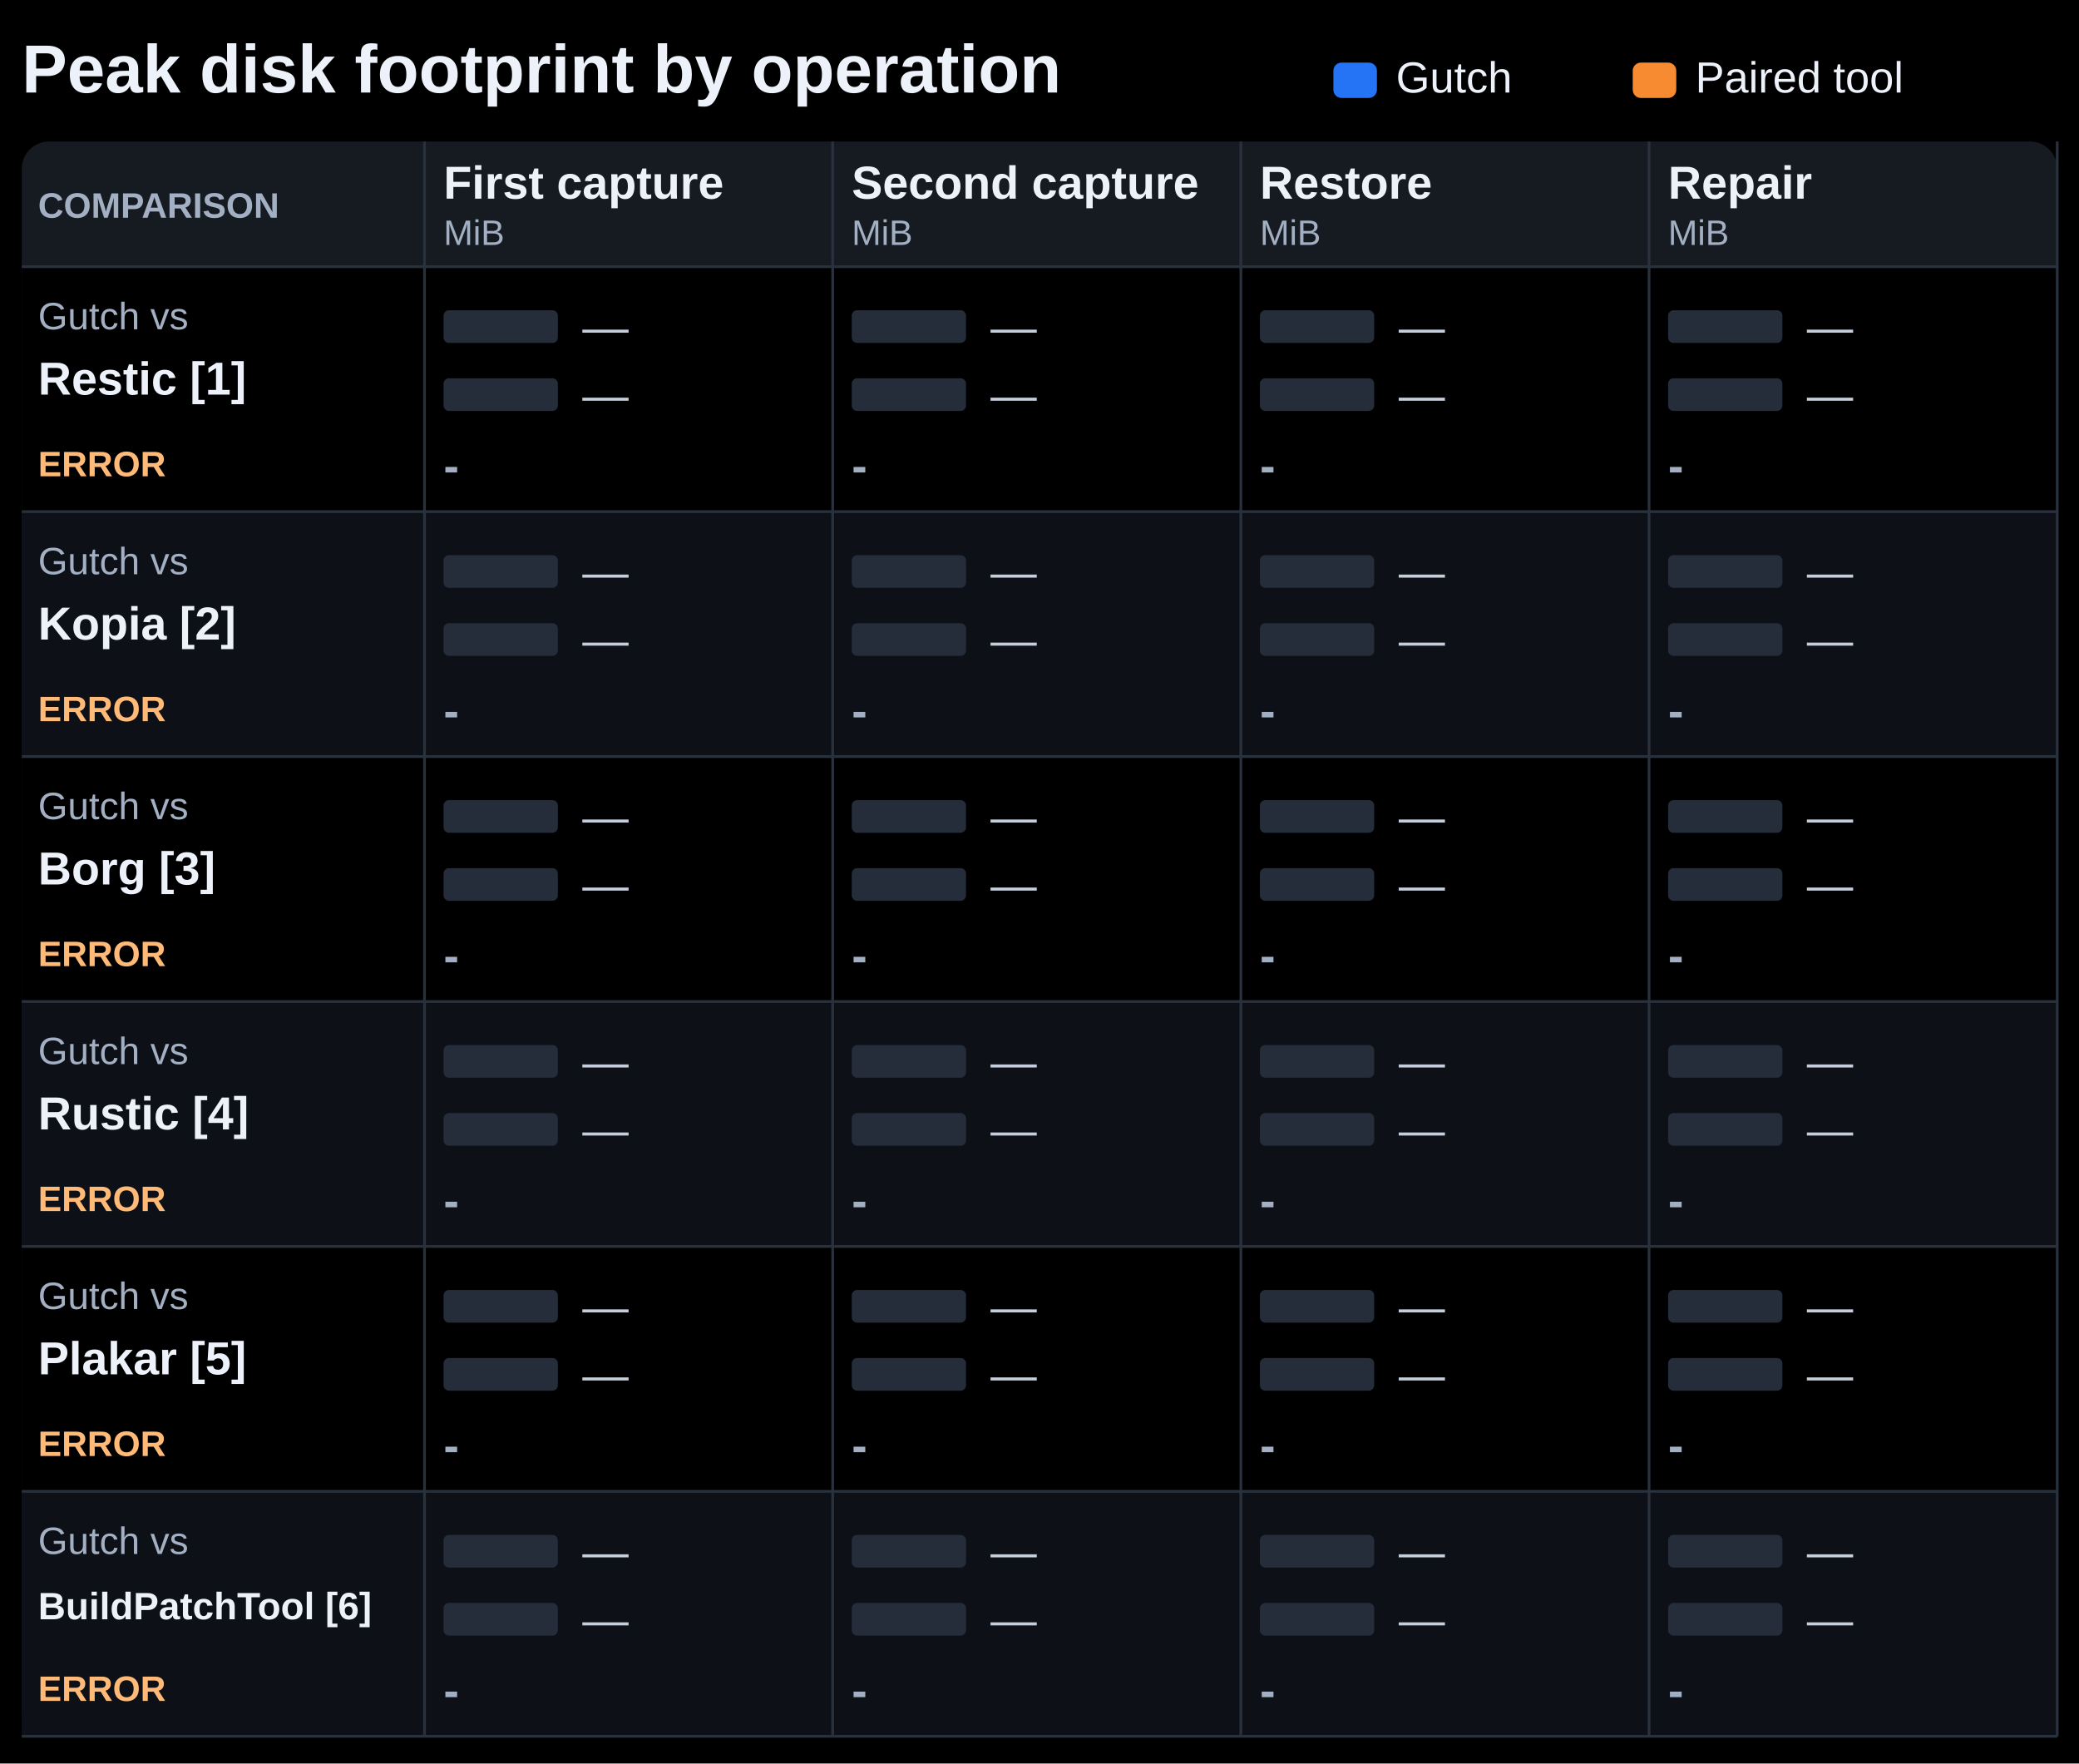
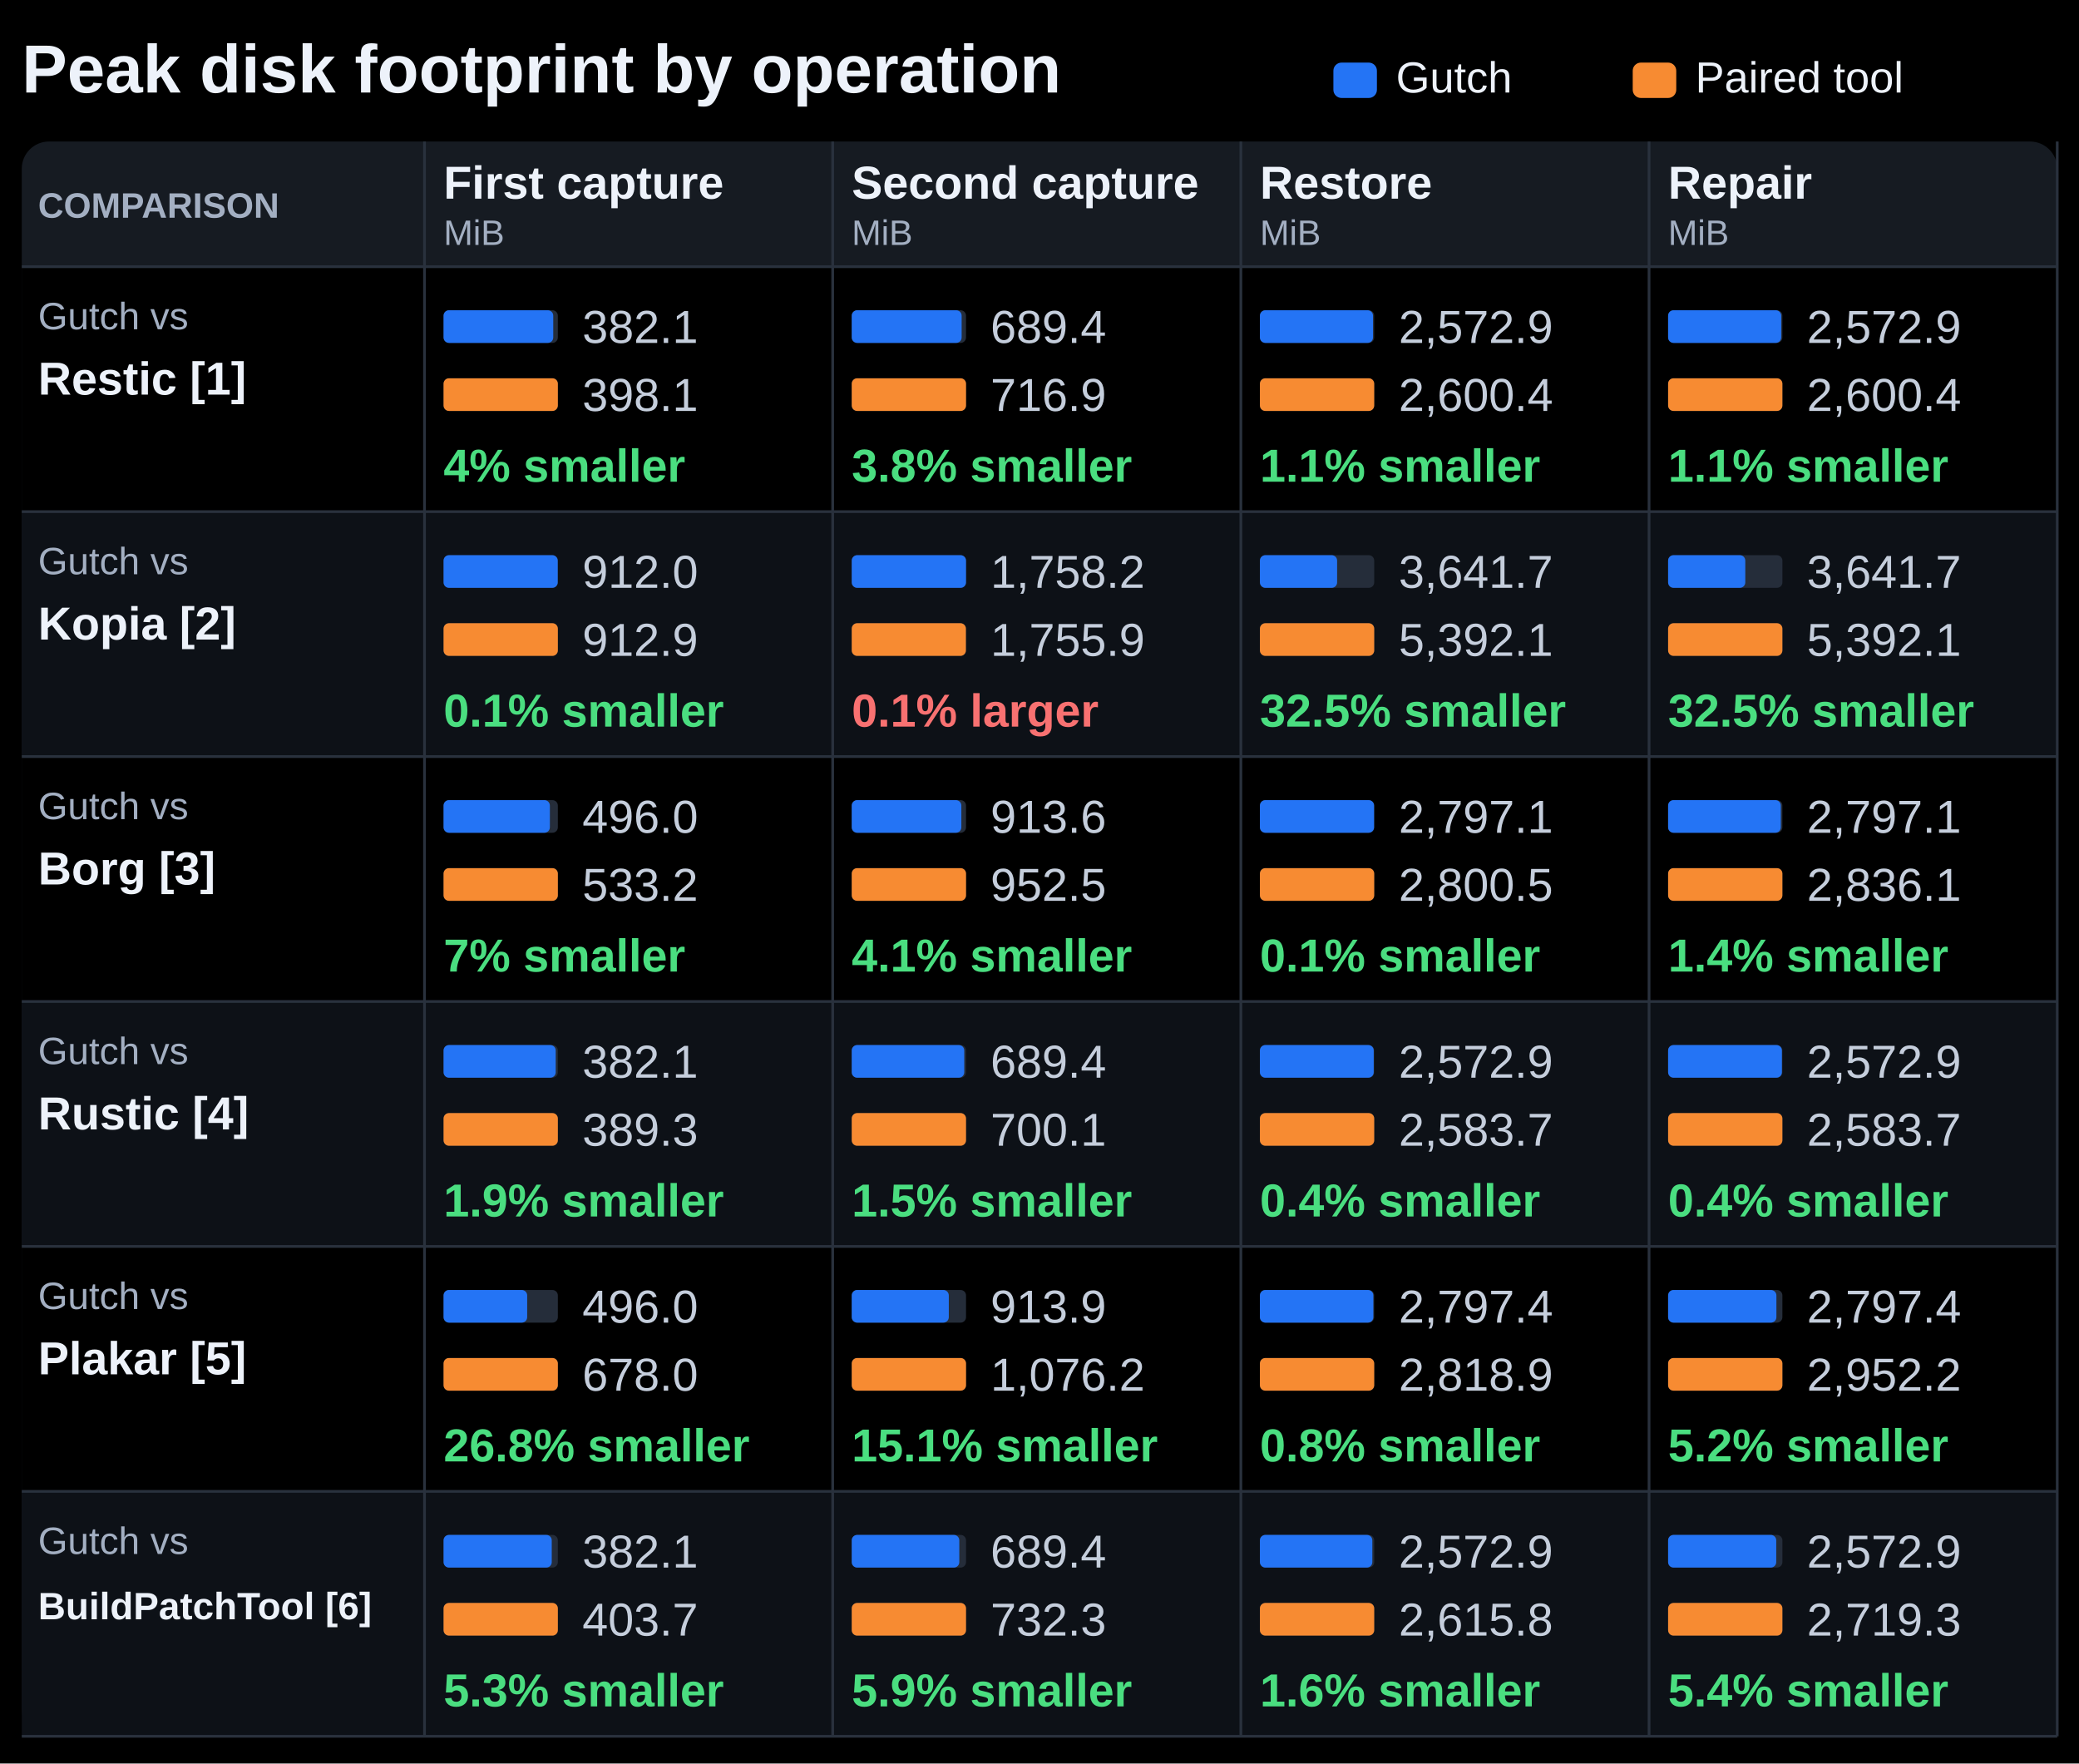
<svg xmlns="http://www.w3.org/2000/svg" width="764" height="648" viewBox="0 0 764 648" role="img" aria-labelledby="title description">
  <rect width="764" height="648" fill="#000000" />
  <g font-family="Segoe UI, Arial, sans-serif" fill="#edf2fa">
    <text x="8" y="34" font-size="25" font-weight="700" fill="#edf2fa" text-anchor="start">Peak disk footprint by operation</text>
    <rect x="490" y="23" width="16.00" height="13" rx="3" fill="#2474f5" />
    <text x="513" y="34" font-size="16" font-weight="400" fill="#edf2fa" text-anchor="start">Gutch</text>
    <rect x="600" y="23" width="16.00" height="13" rx="3" fill="#f78b32" />
    <text x="623" y="34" font-size="16" font-weight="400" fill="#edf2fa" text-anchor="start">Paired tool</text>
    <rect x="8" y="52" width="748.00" height="586" rx="10" fill="#161b22" />
    <text x="14" y="80" font-size="13" font-weight="700" fill="#a3afc2" text-anchor="start">COMPARISON</text>
    <text x="163" y="73" font-size="17" font-weight="650" fill="#edf2fa" text-anchor="start">First capture</text>
    <text x="163" y="90" font-size="13" font-weight="400" fill="#a3afc2" text-anchor="start">MiB</text>
    <text x="313" y="73" font-size="17" font-weight="650" fill="#edf2fa" text-anchor="start">Second capture</text>
    <text x="313" y="90" font-size="13" font-weight="400" fill="#a3afc2" text-anchor="start">MiB</text>
    <text x="463" y="73" font-size="17" font-weight="650" fill="#edf2fa" text-anchor="start">Restore</text>
    <text x="463" y="90" font-size="13" font-weight="400" fill="#a3afc2" text-anchor="start">MiB</text>
    <text x="613" y="73" font-size="17" font-weight="650" fill="#edf2fa" text-anchor="start">Repair</text>
    <text x="613" y="90" font-size="13" font-weight="400" fill="#a3afc2" text-anchor="start">MiB</text>
    <rect x="8" y="98" width="748.00" height="90" rx="0" fill="#000000" />
    <path d="M8 98H756" stroke="#29313d" />
    <text x="14" y="121" font-size="14" font-weight="400" fill="#a3afc2" text-anchor="start">Gutch vs</text>
    <text x="14" y="145" font-size="17" font-weight="650" fill="#edf2fa" text-anchor="start">Restic [1]</text>
-     <text x="14" y="175" font-size="13" font-weight="650" fill="#ffba78" text-anchor="start">ERROR</text>
    <rect x="163" y="114" width="42.00" height="12" rx="2" fill="#252d3a" />
-     <text x="214" y="126" font-size="17" font-weight="400" fill="#c5cedc" text-anchor="start">—</text>
+     <rect x="163" y="114" width="40.31" height="12" rx="2" fill="#2474f5" />
+     <text x="214" y="126" font-size="17" font-weight="400" fill="#c5cedc" text-anchor="start">382.1</text>
    <rect x="163" y="139" width="42.00" height="12" rx="2" fill="#252d3a" />
-     <text x="214" y="151" font-size="17" font-weight="400" fill="#c5cedc" text-anchor="start">—</text>
-     <text x="163" y="177" font-size="17" font-weight="700" fill="#a3afc2" text-anchor="start">-</text>
+     <rect x="163" y="139" width="42.00" height="12" rx="2" fill="#f78b32" />
+     <text x="214" y="151" font-size="17" font-weight="400" fill="#c5cedc" text-anchor="start">398.1</text>
+     <text x="163" y="177" font-size="17" font-weight="700" fill="#4ade80" text-anchor="start">4% smaller</text>
    <rect x="313" y="114" width="42.00" height="12" rx="2" fill="#252d3a" />
-     <text x="364" y="126" font-size="17" font-weight="400" fill="#c5cedc" text-anchor="start">—</text>
+     <rect x="313" y="114" width="40.39" height="12" rx="2" fill="#2474f5" />
+     <text x="364" y="126" font-size="17" font-weight="400" fill="#c5cedc" text-anchor="start">689.4</text>
    <rect x="313" y="139" width="42.00" height="12" rx="2" fill="#252d3a" />
-     <text x="364" y="151" font-size="17" font-weight="400" fill="#c5cedc" text-anchor="start">—</text>
-     <text x="313" y="177" font-size="17" font-weight="700" fill="#a3afc2" text-anchor="start">-</text>
+     <rect x="313" y="139" width="42.00" height="12" rx="2" fill="#f78b32" />
+     <text x="364" y="151" font-size="17" font-weight="400" fill="#c5cedc" text-anchor="start">716.9</text>
+     <text x="313" y="177" font-size="17" font-weight="700" fill="#4ade80" text-anchor="start">3.8% smaller</text>
    <rect x="463" y="114" width="42.00" height="12" rx="2" fill="#252d3a" />
-     <text x="514" y="126" font-size="17" font-weight="400" fill="#c5cedc" text-anchor="start">—</text>
+     <rect x="463" y="114" width="41.56" height="12" rx="2" fill="#2474f5" />
+     <text x="514" y="126" font-size="17" font-weight="400" fill="#c5cedc" text-anchor="start">2,572.9</text>
    <rect x="463" y="139" width="42.00" height="12" rx="2" fill="#252d3a" />
-     <text x="514" y="151" font-size="17" font-weight="400" fill="#c5cedc" text-anchor="start">—</text>
-     <text x="463" y="177" font-size="17" font-weight="700" fill="#a3afc2" text-anchor="start">-</text>
+     <rect x="463" y="139" width="42.00" height="12" rx="2" fill="#f78b32" />
+     <text x="514" y="151" font-size="17" font-weight="400" fill="#c5cedc" text-anchor="start">2,600.4</text>
+     <text x="463" y="177" font-size="17" font-weight="700" fill="#4ade80" text-anchor="start">1.1% smaller</text>
    <rect x="613" y="114" width="42.00" height="12" rx="2" fill="#252d3a" />
-     <text x="664" y="126" font-size="17" font-weight="400" fill="#c5cedc" text-anchor="start">—</text>
+     <rect x="613" y="114" width="41.56" height="12" rx="2" fill="#2474f5" />
+     <text x="664" y="126" font-size="17" font-weight="400" fill="#c5cedc" text-anchor="start">2,572.9</text>
    <rect x="613" y="139" width="42.00" height="12" rx="2" fill="#252d3a" />
-     <text x="664" y="151" font-size="17" font-weight="400" fill="#c5cedc" text-anchor="start">—</text>
-     <text x="613" y="177" font-size="17" font-weight="700" fill="#a3afc2" text-anchor="start">-</text>
+     <rect x="613" y="139" width="42.00" height="12" rx="2" fill="#f78b32" />
+     <text x="664" y="151" font-size="17" font-weight="400" fill="#c5cedc" text-anchor="start">2,600.4</text>
+     <text x="613" y="177" font-size="17" font-weight="700" fill="#4ade80" text-anchor="start">1.1% smaller</text>
    <rect x="8" y="188" width="748.00" height="90" rx="0" fill="#0d1117" />
    <path d="M8 188H756" stroke="#29313d" />
    <text x="14" y="211" font-size="14" font-weight="400" fill="#a3afc2" text-anchor="start">Gutch vs</text>
    <text x="14" y="235" font-size="17" font-weight="650" fill="#edf2fa" text-anchor="start">Kopia [2]</text>
-     <text x="14" y="265" font-size="13" font-weight="650" fill="#ffba78" text-anchor="start">ERROR</text>
    <rect x="163" y="204" width="42.00" height="12" rx="2" fill="#252d3a" />
-     <text x="214" y="216" font-size="17" font-weight="400" fill="#c5cedc" text-anchor="start">—</text>
+     <rect x="163" y="204" width="41.96" height="12" rx="2" fill="#2474f5" />
+     <text x="214" y="216" font-size="17" font-weight="400" fill="#c5cedc" text-anchor="start">912.0</text>
    <rect x="163" y="229" width="42.00" height="12" rx="2" fill="#252d3a" />
-     <text x="214" y="241" font-size="17" font-weight="400" fill="#c5cedc" text-anchor="start">—</text>
-     <text x="163" y="267" font-size="17" font-weight="700" fill="#a3afc2" text-anchor="start">-</text>
+     <rect x="163" y="229" width="42.00" height="12" rx="2" fill="#f78b32" />
+     <text x="214" y="241" font-size="17" font-weight="400" fill="#c5cedc" text-anchor="start">912.9</text>
+     <text x="163" y="267" font-size="17" font-weight="700" fill="#4ade80" text-anchor="start">0.1% smaller</text>
    <rect x="313" y="204" width="42.00" height="12" rx="2" fill="#252d3a" />
-     <text x="364" y="216" font-size="17" font-weight="400" fill="#c5cedc" text-anchor="start">—</text>
+     <rect x="313" y="204" width="42.00" height="12" rx="2" fill="#2474f5" />
+     <text x="364" y="216" font-size="17" font-weight="400" fill="#c5cedc" text-anchor="start">1,758.2</text>
    <rect x="313" y="229" width="42.00" height="12" rx="2" fill="#252d3a" />
-     <text x="364" y="241" font-size="17" font-weight="400" fill="#c5cedc" text-anchor="start">—</text>
-     <text x="313" y="267" font-size="17" font-weight="700" fill="#a3afc2" text-anchor="start">-</text>
+     <rect x="313" y="229" width="41.95" height="12" rx="2" fill="#f78b32" />
+     <text x="364" y="241" font-size="17" font-weight="400" fill="#c5cedc" text-anchor="start">1,755.9</text>
+     <text x="313" y="267" font-size="17" font-weight="700" fill="#f87171" text-anchor="start">0.1% larger</text>
    <rect x="463" y="204" width="42.00" height="12" rx="2" fill="#252d3a" />
-     <text x="514" y="216" font-size="17" font-weight="400" fill="#c5cedc" text-anchor="start">—</text>
+     <rect x="463" y="204" width="28.37" height="12" rx="2" fill="#2474f5" />
+     <text x="514" y="216" font-size="17" font-weight="400" fill="#c5cedc" text-anchor="start">3,641.7</text>
    <rect x="463" y="229" width="42.00" height="12" rx="2" fill="#252d3a" />
-     <text x="514" y="241" font-size="17" font-weight="400" fill="#c5cedc" text-anchor="start">—</text>
-     <text x="463" y="267" font-size="17" font-weight="700" fill="#a3afc2" text-anchor="start">-</text>
+     <rect x="463" y="229" width="42.00" height="12" rx="2" fill="#f78b32" />
+     <text x="514" y="241" font-size="17" font-weight="400" fill="#c5cedc" text-anchor="start">5,392.1</text>
+     <text x="463" y="267" font-size="17" font-weight="700" fill="#4ade80" text-anchor="start">32.5% smaller</text>
    <rect x="613" y="204" width="42.00" height="12" rx="2" fill="#252d3a" />
-     <text x="664" y="216" font-size="17" font-weight="400" fill="#c5cedc" text-anchor="start">—</text>
+     <rect x="613" y="204" width="28.37" height="12" rx="2" fill="#2474f5" />
+     <text x="664" y="216" font-size="17" font-weight="400" fill="#c5cedc" text-anchor="start">3,641.7</text>
    <rect x="613" y="229" width="42.00" height="12" rx="2" fill="#252d3a" />
-     <text x="664" y="241" font-size="17" font-weight="400" fill="#c5cedc" text-anchor="start">—</text>
-     <text x="613" y="267" font-size="17" font-weight="700" fill="#a3afc2" text-anchor="start">-</text>
+     <rect x="613" y="229" width="42.00" height="12" rx="2" fill="#f78b32" />
+     <text x="664" y="241" font-size="17" font-weight="400" fill="#c5cedc" text-anchor="start">5,392.1</text>
+     <text x="613" y="267" font-size="17" font-weight="700" fill="#4ade80" text-anchor="start">32.5% smaller</text>
    <rect x="8" y="278" width="748.00" height="90" rx="0" fill="#000000" />
    <path d="M8 278H756" stroke="#29313d" />
    <text x="14" y="301" font-size="14" font-weight="400" fill="#a3afc2" text-anchor="start">Gutch vs</text>
    <text x="14" y="325" font-size="17" font-weight="650" fill="#edf2fa" text-anchor="start">Borg [3]</text>
-     <text x="14" y="355" font-size="13" font-weight="650" fill="#ffba78" text-anchor="start">ERROR</text>
    <rect x="163" y="294" width="42.00" height="12" rx="2" fill="#252d3a" />
-     <text x="214" y="306" font-size="17" font-weight="400" fill="#c5cedc" text-anchor="start">—</text>
+     <rect x="163" y="294" width="39.07" height="12" rx="2" fill="#2474f5" />
+     <text x="214" y="306" font-size="17" font-weight="400" fill="#c5cedc" text-anchor="start">496.0</text>
    <rect x="163" y="319" width="42.00" height="12" rx="2" fill="#252d3a" />
-     <text x="214" y="331" font-size="17" font-weight="400" fill="#c5cedc" text-anchor="start">—</text>
-     <text x="163" y="357" font-size="17" font-weight="700" fill="#a3afc2" text-anchor="start">-</text>
+     <rect x="163" y="319" width="42.00" height="12" rx="2" fill="#f78b32" />
+     <text x="214" y="331" font-size="17" font-weight="400" fill="#c5cedc" text-anchor="start">533.2</text>
+     <text x="163" y="357" font-size="17" font-weight="700" fill="#4ade80" text-anchor="start">7% smaller</text>
    <rect x="313" y="294" width="42.00" height="12" rx="2" fill="#252d3a" />
-     <text x="364" y="306" font-size="17" font-weight="400" fill="#c5cedc" text-anchor="start">—</text>
+     <rect x="313" y="294" width="40.28" height="12" rx="2" fill="#2474f5" />
+     <text x="364" y="306" font-size="17" font-weight="400" fill="#c5cedc" text-anchor="start">913.6</text>
    <rect x="313" y="319" width="42.00" height="12" rx="2" fill="#252d3a" />
-     <text x="364" y="331" font-size="17" font-weight="400" fill="#c5cedc" text-anchor="start">—</text>
-     <text x="313" y="357" font-size="17" font-weight="700" fill="#a3afc2" text-anchor="start">-</text>
+     <rect x="313" y="319" width="42.00" height="12" rx="2" fill="#f78b32" />
+     <text x="364" y="331" font-size="17" font-weight="400" fill="#c5cedc" text-anchor="start">952.5</text>
+     <text x="313" y="357" font-size="17" font-weight="700" fill="#4ade80" text-anchor="start">4.1% smaller</text>
    <rect x="463" y="294" width="42.00" height="12" rx="2" fill="#252d3a" />
-     <text x="514" y="306" font-size="17" font-weight="400" fill="#c5cedc" text-anchor="start">—</text>
+     <rect x="463" y="294" width="41.95" height="12" rx="2" fill="#2474f5" />
+     <text x="514" y="306" font-size="17" font-weight="400" fill="#c5cedc" text-anchor="start">2,797.1</text>
    <rect x="463" y="319" width="42.00" height="12" rx="2" fill="#252d3a" />
-     <text x="514" y="331" font-size="17" font-weight="400" fill="#c5cedc" text-anchor="start">—</text>
-     <text x="463" y="357" font-size="17" font-weight="700" fill="#a3afc2" text-anchor="start">-</text>
+     <rect x="463" y="319" width="42.00" height="12" rx="2" fill="#f78b32" />
+     <text x="514" y="331" font-size="17" font-weight="400" fill="#c5cedc" text-anchor="start">2,800.5</text>
+     <text x="463" y="357" font-size="17" font-weight="700" fill="#4ade80" text-anchor="start">0.1% smaller</text>
    <rect x="613" y="294" width="42.00" height="12" rx="2" fill="#252d3a" />
-     <text x="664" y="306" font-size="17" font-weight="400" fill="#c5cedc" text-anchor="start">—</text>
+     <rect x="613" y="294" width="41.42" height="12" rx="2" fill="#2474f5" />
+     <text x="664" y="306" font-size="17" font-weight="400" fill="#c5cedc" text-anchor="start">2,797.1</text>
    <rect x="613" y="319" width="42.00" height="12" rx="2" fill="#252d3a" />
-     <text x="664" y="331" font-size="17" font-weight="400" fill="#c5cedc" text-anchor="start">—</text>
-     <text x="613" y="357" font-size="17" font-weight="700" fill="#a3afc2" text-anchor="start">-</text>
+     <rect x="613" y="319" width="42.00" height="12" rx="2" fill="#f78b32" />
+     <text x="664" y="331" font-size="17" font-weight="400" fill="#c5cedc" text-anchor="start">2,836.1</text>
+     <text x="613" y="357" font-size="17" font-weight="700" fill="#4ade80" text-anchor="start">1.4% smaller</text>
    <rect x="8" y="368" width="748.00" height="90" rx="0" fill="#0d1117" />
    <path d="M8 368H756" stroke="#29313d" />
    <text x="14" y="391" font-size="14" font-weight="400" fill="#a3afc2" text-anchor="start">Gutch vs</text>
    <text x="14" y="415" font-size="17" font-weight="650" fill="#edf2fa" text-anchor="start">Rustic [4]</text>
-     <text x="14" y="445" font-size="13" font-weight="650" fill="#ffba78" text-anchor="start">ERROR</text>
    <rect x="163" y="384" width="42.00" height="12" rx="2" fill="#252d3a" />
-     <text x="214" y="396" font-size="17" font-weight="400" fill="#c5cedc" text-anchor="start">—</text>
+     <rect x="163" y="384" width="41.22" height="12" rx="2" fill="#2474f5" />
+     <text x="214" y="396" font-size="17" font-weight="400" fill="#c5cedc" text-anchor="start">382.1</text>
    <rect x="163" y="409" width="42.00" height="12" rx="2" fill="#252d3a" />
-     <text x="214" y="421" font-size="17" font-weight="400" fill="#c5cedc" text-anchor="start">—</text>
-     <text x="163" y="447" font-size="17" font-weight="700" fill="#a3afc2" text-anchor="start">-</text>
+     <rect x="163" y="409" width="42.00" height="12" rx="2" fill="#f78b32" />
+     <text x="214" y="421" font-size="17" font-weight="400" fill="#c5cedc" text-anchor="start">389.3</text>
+     <text x="163" y="447" font-size="17" font-weight="700" fill="#4ade80" text-anchor="start">1.9% smaller</text>
    <rect x="313" y="384" width="42.00" height="12" rx="2" fill="#252d3a" />
-     <text x="364" y="396" font-size="17" font-weight="400" fill="#c5cedc" text-anchor="start">—</text>
+     <rect x="313" y="384" width="41.35" height="12" rx="2" fill="#2474f5" />
+     <text x="364" y="396" font-size="17" font-weight="400" fill="#c5cedc" text-anchor="start">689.4</text>
    <rect x="313" y="409" width="42.00" height="12" rx="2" fill="#252d3a" />
-     <text x="364" y="421" font-size="17" font-weight="400" fill="#c5cedc" text-anchor="start">—</text>
-     <text x="313" y="447" font-size="17" font-weight="700" fill="#a3afc2" text-anchor="start">-</text>
+     <rect x="313" y="409" width="42.00" height="12" rx="2" fill="#f78b32" />
+     <text x="364" y="421" font-size="17" font-weight="400" fill="#c5cedc" text-anchor="start">700.1</text>
+     <text x="313" y="447" font-size="17" font-weight="700" fill="#4ade80" text-anchor="start">1.5% smaller</text>
    <rect x="463" y="384" width="42.00" height="12" rx="2" fill="#252d3a" />
-     <text x="514" y="396" font-size="17" font-weight="400" fill="#c5cedc" text-anchor="start">—</text>
+     <rect x="463" y="384" width="41.82" height="12" rx="2" fill="#2474f5" />
+     <text x="514" y="396" font-size="17" font-weight="400" fill="#c5cedc" text-anchor="start">2,572.9</text>
    <rect x="463" y="409" width="42.00" height="12" rx="2" fill="#252d3a" />
-     <text x="514" y="421" font-size="17" font-weight="400" fill="#c5cedc" text-anchor="start">—</text>
-     <text x="463" y="447" font-size="17" font-weight="700" fill="#a3afc2" text-anchor="start">-</text>
+     <rect x="463" y="409" width="42.00" height="12" rx="2" fill="#f78b32" />
+     <text x="514" y="421" font-size="17" font-weight="400" fill="#c5cedc" text-anchor="start">2,583.7</text>
+     <text x="463" y="447" font-size="17" font-weight="700" fill="#4ade80" text-anchor="start">0.4% smaller</text>
    <rect x="613" y="384" width="42.00" height="12" rx="2" fill="#252d3a" />
-     <text x="664" y="396" font-size="17" font-weight="400" fill="#c5cedc" text-anchor="start">—</text>
+     <rect x="613" y="384" width="41.82" height="12" rx="2" fill="#2474f5" />
+     <text x="664" y="396" font-size="17" font-weight="400" fill="#c5cedc" text-anchor="start">2,572.9</text>
    <rect x="613" y="409" width="42.00" height="12" rx="2" fill="#252d3a" />
-     <text x="664" y="421" font-size="17" font-weight="400" fill="#c5cedc" text-anchor="start">—</text>
-     <text x="613" y="447" font-size="17" font-weight="700" fill="#a3afc2" text-anchor="start">-</text>
+     <rect x="613" y="409" width="42.00" height="12" rx="2" fill="#f78b32" />
+     <text x="664" y="421" font-size="17" font-weight="400" fill="#c5cedc" text-anchor="start">2,583.7</text>
+     <text x="613" y="447" font-size="17" font-weight="700" fill="#4ade80" text-anchor="start">0.4% smaller</text>
    <rect x="8" y="458" width="748.00" height="90" rx="0" fill="#000000" />
    <path d="M8 458H756" stroke="#29313d" />
    <text x="14" y="481" font-size="14" font-weight="400" fill="#a3afc2" text-anchor="start">Gutch vs</text>
    <text x="14" y="505" font-size="17" font-weight="650" fill="#edf2fa" text-anchor="start">Plakar [5]</text>
-     <text x="14" y="535" font-size="13" font-weight="650" fill="#ffba78" text-anchor="start">ERROR</text>
    <rect x="163" y="474" width="42.00" height="12" rx="2" fill="#252d3a" />
-     <text x="214" y="486" font-size="17" font-weight="400" fill="#c5cedc" text-anchor="start">—</text>
+     <rect x="163" y="474" width="30.73" height="12" rx="2" fill="#2474f5" />
+     <text x="214" y="486" font-size="17" font-weight="400" fill="#c5cedc" text-anchor="start">496.0</text>
    <rect x="163" y="499" width="42.00" height="12" rx="2" fill="#252d3a" />
-     <text x="214" y="511" font-size="17" font-weight="400" fill="#c5cedc" text-anchor="start">—</text>
-     <text x="163" y="537" font-size="17" font-weight="700" fill="#a3afc2" text-anchor="start">-</text>
+     <rect x="163" y="499" width="42.00" height="12" rx="2" fill="#f78b32" />
+     <text x="214" y="511" font-size="17" font-weight="400" fill="#c5cedc" text-anchor="start">678.0</text>
+     <text x="163" y="537" font-size="17" font-weight="700" fill="#4ade80" text-anchor="start">26.8% smaller</text>
    <rect x="313" y="474" width="42.00" height="12" rx="2" fill="#252d3a" />
-     <text x="364" y="486" font-size="17" font-weight="400" fill="#c5cedc" text-anchor="start">—</text>
+     <rect x="313" y="474" width="35.67" height="12" rx="2" fill="#2474f5" />
+     <text x="364" y="486" font-size="17" font-weight="400" fill="#c5cedc" text-anchor="start">913.9</text>
    <rect x="313" y="499" width="42.00" height="12" rx="2" fill="#252d3a" />
-     <text x="364" y="511" font-size="17" font-weight="400" fill="#c5cedc" text-anchor="start">—</text>
-     <text x="313" y="537" font-size="17" font-weight="700" fill="#a3afc2" text-anchor="start">-</text>
+     <rect x="313" y="499" width="42.00" height="12" rx="2" fill="#f78b32" />
+     <text x="364" y="511" font-size="17" font-weight="400" fill="#c5cedc" text-anchor="start">1,076.2</text>
+     <text x="313" y="537" font-size="17" font-weight="700" fill="#4ade80" text-anchor="start">15.1% smaller</text>
    <rect x="463" y="474" width="42.00" height="12" rx="2" fill="#252d3a" />
-     <text x="514" y="486" font-size="17" font-weight="400" fill="#c5cedc" text-anchor="start">—</text>
+     <rect x="463" y="474" width="41.68" height="12" rx="2" fill="#2474f5" />
+     <text x="514" y="486" font-size="17" font-weight="400" fill="#c5cedc" text-anchor="start">2,797.4</text>
    <rect x="463" y="499" width="42.00" height="12" rx="2" fill="#252d3a" />
-     <text x="514" y="511" font-size="17" font-weight="400" fill="#c5cedc" text-anchor="start">—</text>
-     <text x="463" y="537" font-size="17" font-weight="700" fill="#a3afc2" text-anchor="start">-</text>
+     <rect x="463" y="499" width="42.00" height="12" rx="2" fill="#f78b32" />
+     <text x="514" y="511" font-size="17" font-weight="400" fill="#c5cedc" text-anchor="start">2,818.9</text>
+     <text x="463" y="537" font-size="17" font-weight="700" fill="#4ade80" text-anchor="start">0.8% smaller</text>
    <rect x="613" y="474" width="42.00" height="12" rx="2" fill="#252d3a" />
-     <text x="664" y="486" font-size="17" font-weight="400" fill="#c5cedc" text-anchor="start">—</text>
+     <rect x="613" y="474" width="39.80" height="12" rx="2" fill="#2474f5" />
+     <text x="664" y="486" font-size="17" font-weight="400" fill="#c5cedc" text-anchor="start">2,797.4</text>
    <rect x="613" y="499" width="42.00" height="12" rx="2" fill="#252d3a" />
-     <text x="664" y="511" font-size="17" font-weight="400" fill="#c5cedc" text-anchor="start">—</text>
-     <text x="613" y="537" font-size="17" font-weight="700" fill="#a3afc2" text-anchor="start">-</text>
+     <rect x="613" y="499" width="42.00" height="12" rx="2" fill="#f78b32" />
+     <text x="664" y="511" font-size="17" font-weight="400" fill="#c5cedc" text-anchor="start">2,952.2</text>
+     <text x="613" y="537" font-size="17" font-weight="700" fill="#4ade80" text-anchor="start">5.2% smaller</text>
    <rect x="8" y="548" width="748.00" height="90" rx="0" fill="#0d1117" />
    <path d="M8 548H756" stroke="#29313d" />
    <text x="14" y="571" font-size="14" font-weight="400" fill="#a3afc2" text-anchor="start">Gutch vs</text>
    <text x="14" y="595" font-size="14" font-weight="650" fill="#edf2fa" text-anchor="start">BuildPatchTool [6]</text>
-     <text x="14" y="625" font-size="13" font-weight="650" fill="#ffba78" text-anchor="start">ERROR</text>
    <rect x="163" y="564" width="42.00" height="12" rx="2" fill="#252d3a" />
-     <text x="214" y="576" font-size="17" font-weight="400" fill="#c5cedc" text-anchor="start">—</text>
+     <rect x="163" y="564" width="39.76" height="12" rx="2" fill="#2474f5" />
+     <text x="214" y="576" font-size="17" font-weight="400" fill="#c5cedc" text-anchor="start">382.1</text>
    <rect x="163" y="589" width="42.00" height="12" rx="2" fill="#252d3a" />
-     <text x="214" y="601" font-size="17" font-weight="400" fill="#c5cedc" text-anchor="start">—</text>
-     <text x="163" y="627" font-size="17" font-weight="700" fill="#a3afc2" text-anchor="start">-</text>
+     <rect x="163" y="589" width="42.00" height="12" rx="2" fill="#f78b32" />
+     <text x="214" y="601" font-size="17" font-weight="400" fill="#c5cedc" text-anchor="start">403.7</text>
+     <text x="163" y="627" font-size="17" font-weight="700" fill="#4ade80" text-anchor="start">5.3% smaller</text>
    <rect x="313" y="564" width="42.00" height="12" rx="2" fill="#252d3a" />
-     <text x="364" y="576" font-size="17" font-weight="400" fill="#c5cedc" text-anchor="start">—</text>
+     <rect x="313" y="564" width="39.53" height="12" rx="2" fill="#2474f5" />
+     <text x="364" y="576" font-size="17" font-weight="400" fill="#c5cedc" text-anchor="start">689.4</text>
    <rect x="313" y="589" width="42.00" height="12" rx="2" fill="#252d3a" />
-     <text x="364" y="601" font-size="17" font-weight="400" fill="#c5cedc" text-anchor="start">—</text>
-     <text x="313" y="627" font-size="17" font-weight="700" fill="#a3afc2" text-anchor="start">-</text>
+     <rect x="313" y="589" width="42.00" height="12" rx="2" fill="#f78b32" />
+     <text x="364" y="601" font-size="17" font-weight="400" fill="#c5cedc" text-anchor="start">732.3</text>
+     <text x="313" y="627" font-size="17" font-weight="700" fill="#4ade80" text-anchor="start">5.9% smaller</text>
    <rect x="463" y="564" width="42.00" height="12" rx="2" fill="#252d3a" />
-     <text x="514" y="576" font-size="17" font-weight="400" fill="#c5cedc" text-anchor="start">—</text>
+     <rect x="463" y="564" width="41.31" height="12" rx="2" fill="#2474f5" />
+     <text x="514" y="576" font-size="17" font-weight="400" fill="#c5cedc" text-anchor="start">2,572.9</text>
    <rect x="463" y="589" width="42.00" height="12" rx="2" fill="#252d3a" />
-     <text x="514" y="601" font-size="17" font-weight="400" fill="#c5cedc" text-anchor="start">—</text>
-     <text x="463" y="627" font-size="17" font-weight="700" fill="#a3afc2" text-anchor="start">-</text>
+     <rect x="463" y="589" width="42.00" height="12" rx="2" fill="#f78b32" />
+     <text x="514" y="601" font-size="17" font-weight="400" fill="#c5cedc" text-anchor="start">2,615.8</text>
+     <text x="463" y="627" font-size="17" font-weight="700" fill="#4ade80" text-anchor="start">1.6% smaller</text>
    <rect x="613" y="564" width="42.00" height="12" rx="2" fill="#252d3a" />
-     <text x="664" y="576" font-size="17" font-weight="400" fill="#c5cedc" text-anchor="start">—</text>
+     <rect x="613" y="564" width="39.74" height="12" rx="2" fill="#2474f5" />
+     <text x="664" y="576" font-size="17" font-weight="400" fill="#c5cedc" text-anchor="start">2,572.9</text>
    <rect x="613" y="589" width="42.00" height="12" rx="2" fill="#252d3a" />
-     <text x="664" y="601" font-size="17" font-weight="400" fill="#c5cedc" text-anchor="start">—</text>
-     <text x="613" y="627" font-size="17" font-weight="700" fill="#a3afc2" text-anchor="start">-</text>
+     <rect x="613" y="589" width="42.00" height="12" rx="2" fill="#f78b32" />
+     <text x="664" y="601" font-size="17" font-weight="400" fill="#c5cedc" text-anchor="start">2,719.3</text>
+     <text x="613" y="627" font-size="17" font-weight="700" fill="#4ade80" text-anchor="start">5.4% smaller</text>
    <path d="M156 52V638" stroke="#29313d" />
    <path d="M306 52V638" stroke="#29313d" />
    <path d="M456 52V638" stroke="#29313d" />
    <path d="M606 52V638" stroke="#29313d" />
    <path d="M756 52V638" stroke="#29313d" />
    <path d="M8 638H756" stroke="#29313d" />
  </g>
</svg>
